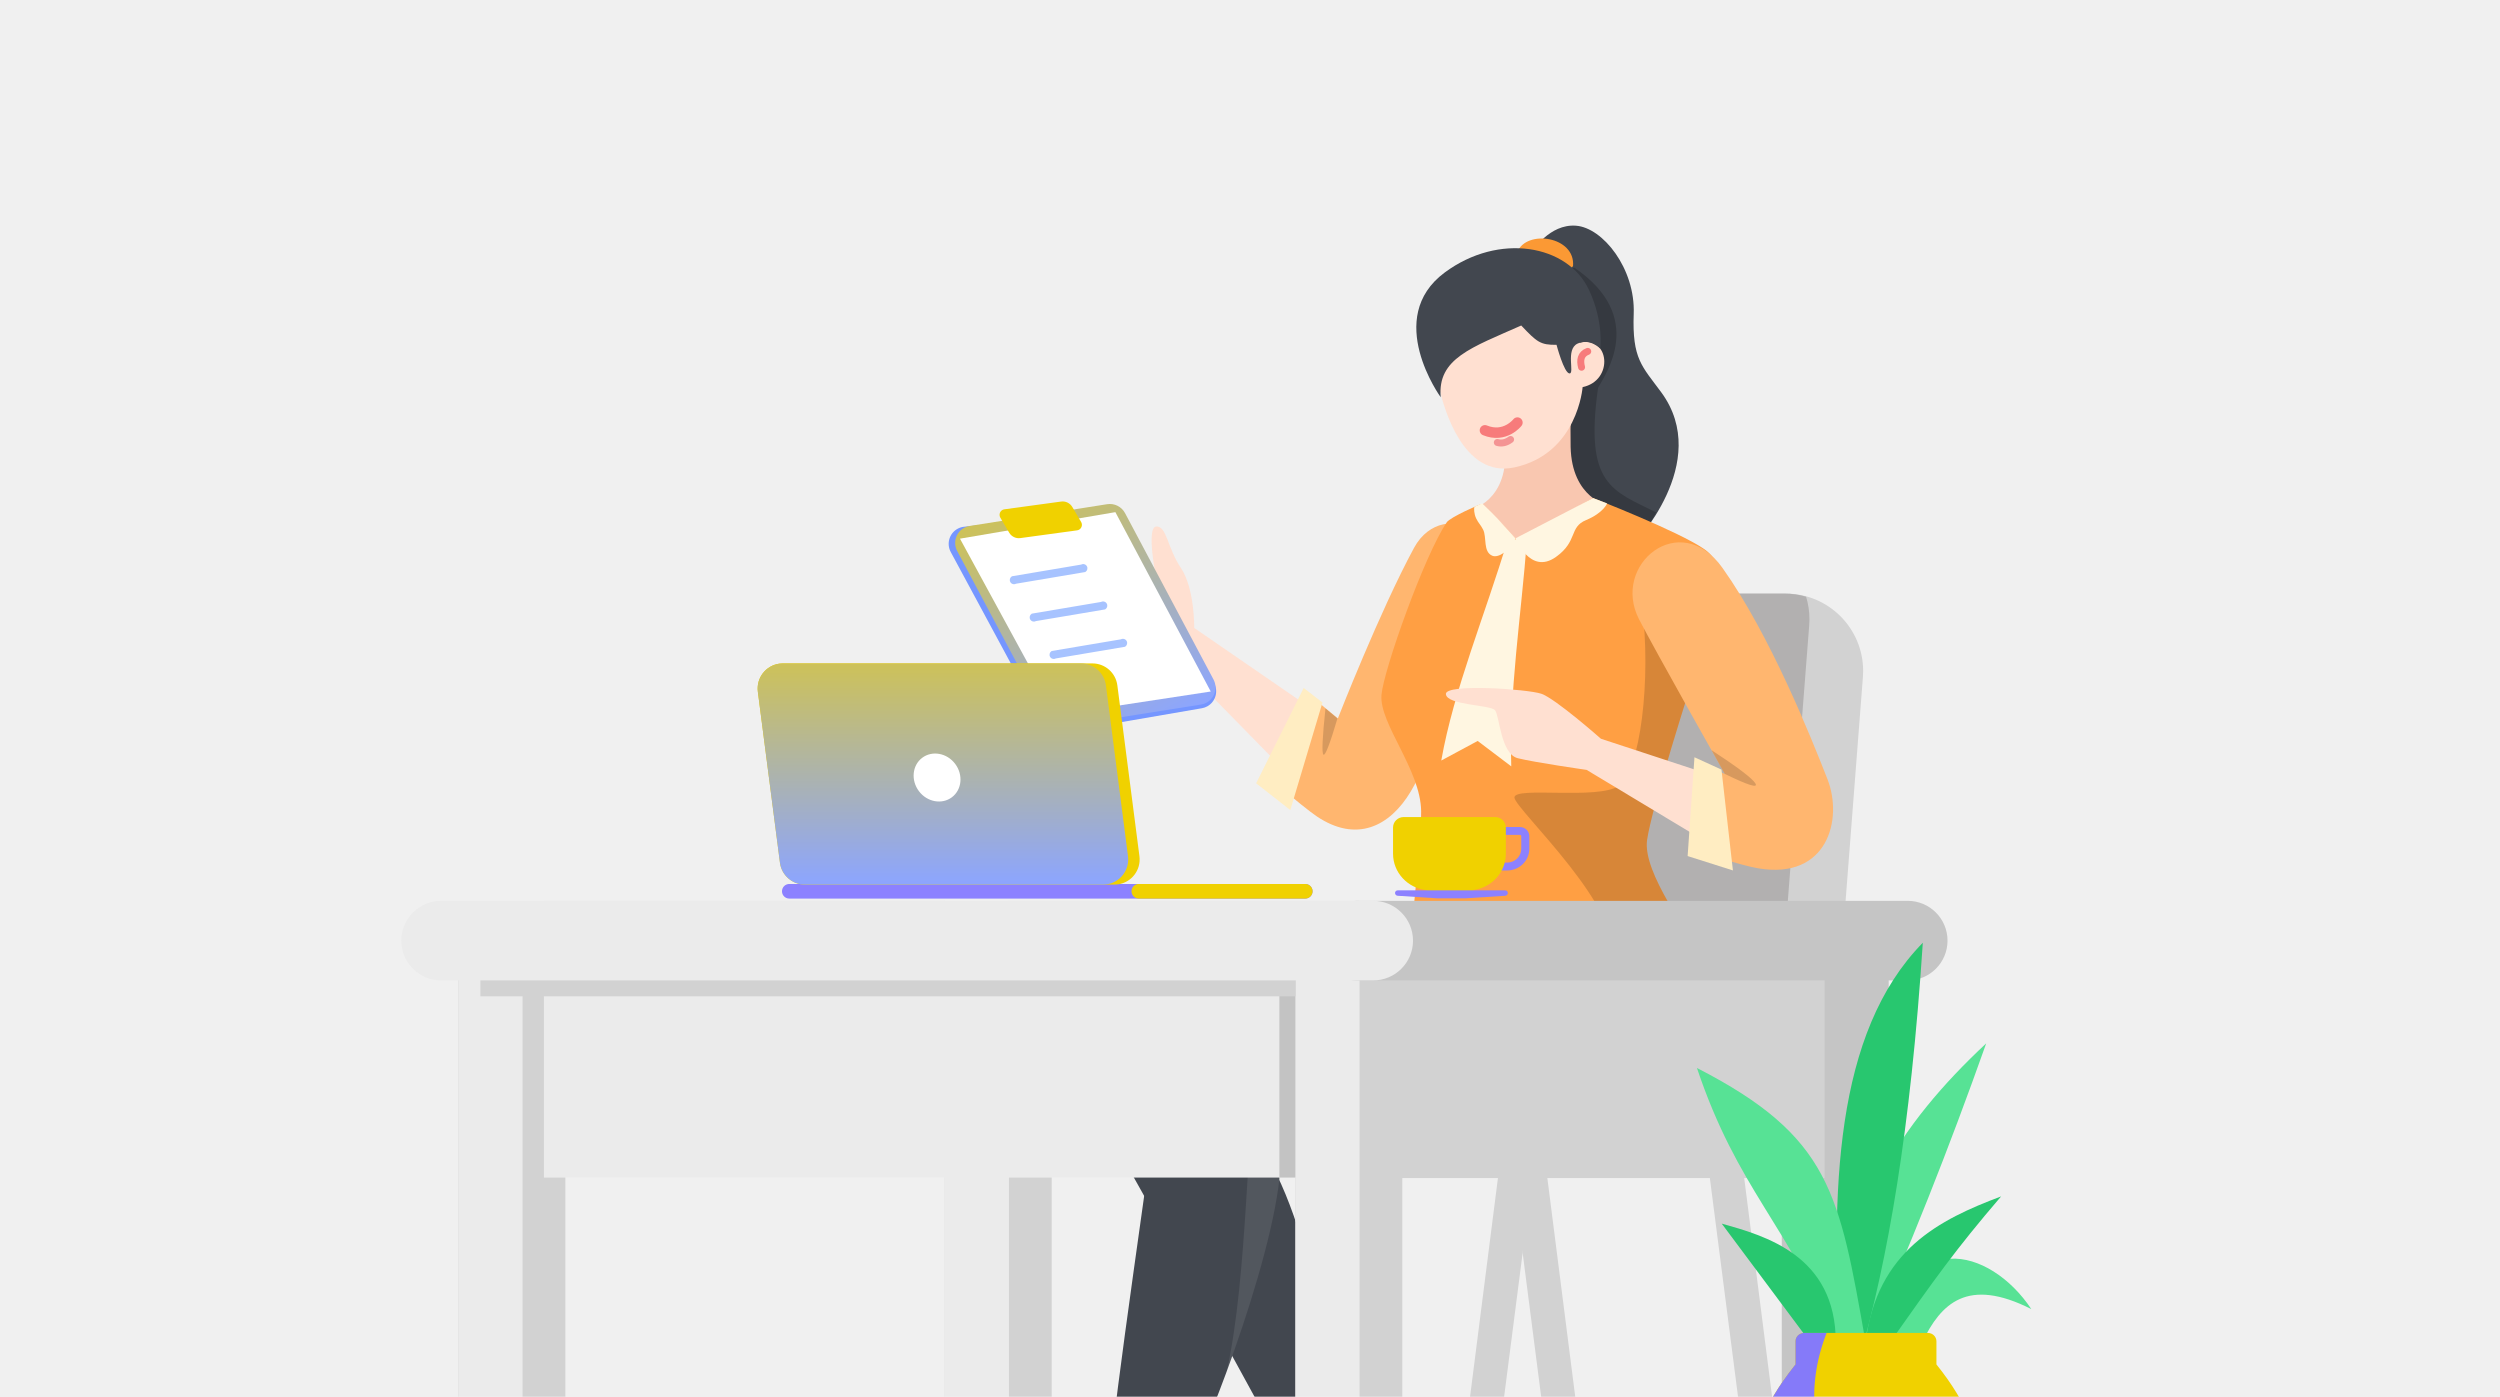
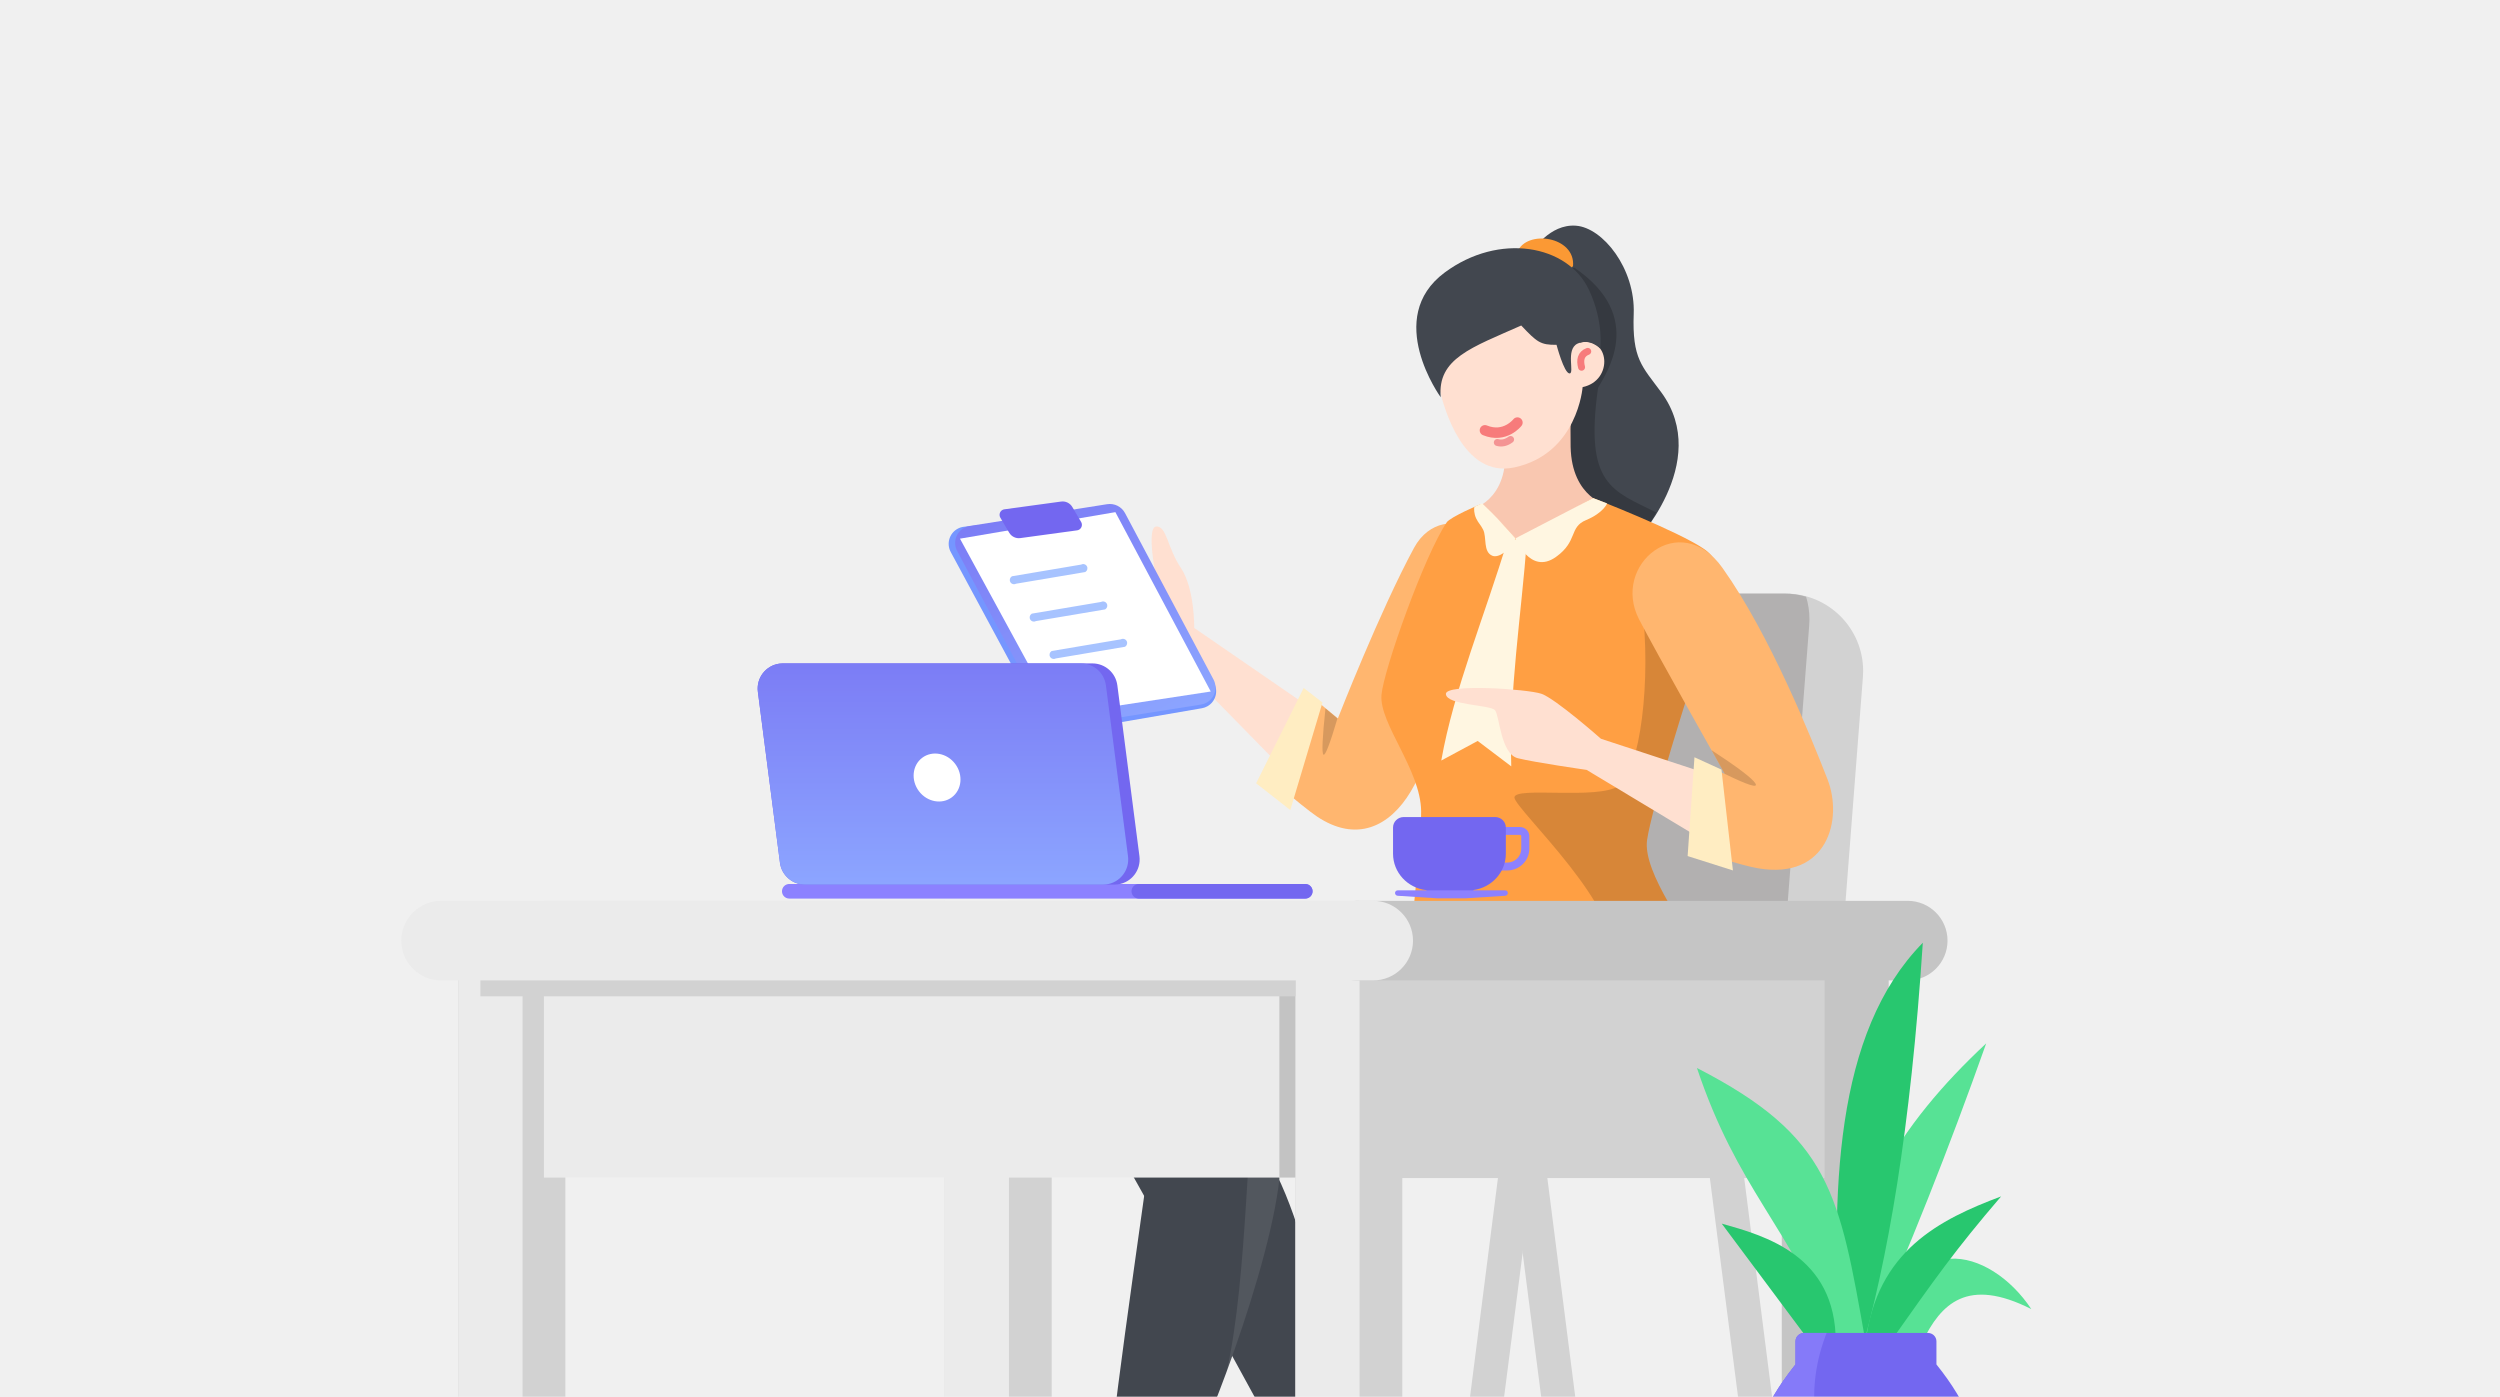
<svg xmlns="http://www.w3.org/2000/svg" xmlns:xlink="http://www.w3.org/1999/xlink" width="358px" height="200px" viewBox="0 0 358 200" version="1.1">
  <defs>
    <path d="M6,0 L352,0 C355.314,-6.08718376e-16 358,2.686 358,6 L358,200 L358,200 L0,200 L0,6 C-4.05812251e-16,2.686 2.686,6.08718376e-16 6,0 Z" id="path-1" />
    <linearGradient x1="68.669%" y1="-53.107%" x2="68.669%" y2="100%" id="linearGradient-3">
-       <stop stop-color="#f0d100" offset="0%" />
+       <stop stop-color="#7367F0" offset="0%" />
      <stop stop-color="#8CA5FF" offset="100%" />
    </linearGradient>
    <linearGradient x1="68.669%" y1="-53.107%" x2="68.669%" y2="100%" id="linearGradient-4">
-       <stop stop-color="#f0d100" offset="0%" />
+       <stop stop-color="#7367F0" offset="0%" />
      <stop stop-color="#8CA5FF" offset="100%" />
    </linearGradient>
    <path d="M7.952,0.064 L25.69,0.064 C26.366,0.064 26.914,0.603 26.914,1.268 L26.914,4.578 C31.399,10.144 33.642,15.71 33.642,21.277 C33.642,26.672 31.727,32.066 27.896,37.461 C27.668,37.784 27.293,37.976 26.894,37.976 L6.749,37.976 C6.349,37.976 5.975,37.784 5.746,37.461 C1.915,32.066 0,26.672 0,21.277 C0,15.815 2.159,10.354 6.477,4.893 L6.728,4.578 L6.728,1.268 C6.728,0.603 7.276,0.064 7.952,0.064 Z" id="path-5" />
  </defs>
  <g id="📝-Pages-New" stroke="none" stroke-width="1" fill="none" fill-rule="evenodd">
    <g id="Knowledge-Base" transform="translate(-670, -791)">
      <g id="Illustration" transform="translate(670, 791)">
        <mask id="mask-2" fill="white">
          <use xlink:href="#path-1" />
        </mask>
        <g id="Mask" />
        <g mask="url(#mask-2)">
          <g transform="translate(57, 30)">
            <g id="Chair4" transform="translate(121, 55)">
              <polygon id="Path" fill="#D2D2D2" points="38.077 71.363 28.831 143.879 33.679 143.815 42.925 72.042" />
              <polygon id="Path" fill="#D2D2D2" transform="translate(44.20678, 107.6211) scale(-1, 1) translate(-44.20678, -107.6211) " points="46.406 71.363 37.159 143.879 42.007 143.815 51.254 72.042" />
              <polygon id="Path" fill="#D2D2D2" transform="translate(72.39661, 107.6211) scale(-1, 1) translate(-72.39661, -107.6211) " points="74.596 71.363 65.349 143.879 70.197 143.815 79.444 72.042" />
              <path d="M0,75.186 C-5.12399906e-16,71.002 3.392,67.61 7.576,67.61 L36.218,67.61 C41.936,67.61 46.717,63.261 47.256,57.568 L51.76,10.042 C52.299,4.349 57.08,2.82683167e-15 62.798,0 L77.715,0 C83.839,6.51445281e-16 88.803,4.964 88.803,11.088 C88.803,11.374 88.792,11.659 88.77,11.944 L84.08,72.53 C83.633,78.304 78.817,82.762 73.025,82.762 L7.576,82.762 C3.392,82.762 5.12399906e-16,79.37 0,75.186 Z" id="Path" fill="#D2D2D2" />
              <path d="M77.51,-2.27373675e-13 C78.594,-2.27572851e-13 79.642,0.156 80.632,0.446 C80.945,1.469 81.113,2.555 81.113,3.68 C81.113,3.966 81.102,4.253 81.079,4.538 L76.394,64.893 C75.946,70.666 71.13,75.123 65.339,75.123 L0.071,75.123 L0.001,75.122 C0,75.073 9.36073955e-17,75.024 0,74.974 C6.90201459e-15,70.801 3.383,67.418 7.556,67.418 L36.107,67.418 C41.825,67.418 46.605,63.071 47.146,57.379 L51.645,10.039 C52.185,4.347 56.965,-2.24547053e-13 62.683,-2.27373675e-13 L77.51,-2.27373675e-13 Z" id="Combined-Shape" fill="#B2B0B0" />
            </g>
            <g id="Wom3.4" transform="translate(143, 100) scale(-1, 1) translate(-143, -100) translate(80, 0)">
              <g id="LLeg" transform="translate(28.09581, 104.5721)" fill="#42474F">
                <path d="M15.558,0.024 C22.487,0.333 61.05,8.844 68.057,10.29 C75.063,11.737 80.986,19.561 75.644,28.622 C69.643,38.793 54.16,67.679 50.401,74.191 C48.54,77.414 39.154,75.607 41.359,70.197 C45.469,60.113 47.378,34.78 57.857,25.544 C57.857,25.544 22.616,31.664 7.393,24.653 C-3.67,19.557 -1.167,-0.722 15.558,0.024 Z" id="Path" />
              </g>
              <g id="LArm" transform="translate(48.23367, 44.95087)">
                <path d="M43.754,14.969 C43.754,14.969 43.676,9.343 45.648,6.403 C47.62,3.463 47.698,0.34 49.191,0.442 C50.683,0.544 49.205,7.803 49.205,7.803 C49.205,7.803 51.099,7.081 52.459,6.168 C53.82,5.255 57.945,0.753 58.909,1.551 C60.543,2.91 57.911,10.578 56.477,12.111 C55.038,13.644 47.179,18.687 47.179,18.687 L27.93,38.329 L24.316,28.35 L43.754,14.969 Z" id="Path" fill="#FFE0D1" />
                <path d="M1.174,13.114 C4.398,20.574 10.299,34.278 12.732,38.367 C15.781,43.487 20.589,45.743 26.218,41.944 C27.214,41.272 29.23,39.651 32.266,37.082 L26.756,24.982 C24.374,26.944 23.183,27.925 23.183,27.925 C23.183,27.925 17.134,12.452 12.268,3.488 C8.054,-4.267 -3.732,1.772 1.174,13.114 Z" id="Path" fill="#FFB66F" />
                <path d="M23.245,27.933 C24.328,31.599 24.996,33.326 25.249,33.114 C25.503,32.902 25.406,30.696 24.959,26.496 L23.245,27.933 Z" id="Path" fill-opacity="0.16" fill="#000000" />
                <polygon id="Path-65" fill="#FFEDC2" points="25.387 25.652 29.994 41.05 34.888 37.217 28.077 23.567" />
              </g>
              <g id="Head" transform="translate(19.60132, 0)">
                <g id="Group-21" transform="translate(17.13841, 26.00611) rotate(12) translate(-17.13841, -26.00611) translate(4.638413, 2.506106)">
                  <path d="M15.016,2.524 C15.016,2.524 11.819,-0.875 8.127,0.216 C4.434,1.306 1.095,7.99 2.68,14.273 C4.258,20.557 3.073,21.85 1.159,26.085 C-3.983,37.477 9.656,46.638 9.656,46.638 L24.522,43.484 L19.211,15.738 L15.016,2.524 Z" id="Path" fill="#42474F" />
                  <path d="M9.606,6.059 C0.946,15.119 8.457,21.904 9.872,23.571 C14.734,36.855 10.866,38.412 5.454,42.76 L8.364,46.078 L16.706,42.599 L16.438,5.331 L9.606,6.059 Z" id="Path-50" fill-opacity="0.199" fill="#000000" />
                </g>
                <path d="M13.051,42.433 C13.051,42.433 18.329,41.374 18.485,33.986 C18.642,26.597 17.773,24.075 17.773,24.075 L27.726,23.895 C27.726,23.895 27.835,32.13 27.836,35.109 C27.841,42.351 33.426,43.191 33.426,43.191 C33.426,43.191 32.265,48.92 23.246,49.426 C16.204,49.822 13.051,42.433 13.051,42.433 Z" id="Path" fill="#F9C7B0" />
                <g id="Group-20" transform="translate(27.08848, 21.33915) rotate(12) translate(-27.08848, -21.33915) translate(13.58848, 5.339154)">
                  <path d="M1.995,4.913 C0.754,0.819 7.424,-1.657 9.383,1.292 C9.383,1.292 10.344,4.087 8.341,5.683 C5.631,7.835 1.995,4.913 1.995,4.913 Z" id="Path" fill="#FB9934" />
                  <path d="M3.36,15.846 C-1.08,15.674 -0.356,22.161 4.257,22.152 C4.257,22.152 6.936,31.367 16.237,31.367 C23.791,31.367 24.282,20.627 24.351,18.484 C24.425,16.2 24.434,8.695 24.434,8.695 L3.187,8.685 L3.36,15.846 Z" id="Path" fill="#FFE0D1" />
                  <path d="M5.69,19.846 C6.446,19.639 6.651,15.451 6.651,15.451 C8.913,15.003 9.311,14.493 11.02,11.694 C18.613,13.309 23.767,13.802 24.434,19.35 C24.434,19.35 30.136,6.54 20.146,1.987 C11.358,-2.013 2.087,1.745 0.469,8.729 C-0.677,13.659 0.637,17.28 0.637,17.28 C0.637,17.28 1.788,15.451 3.677,15.908 C5.567,16.365 4.934,20.052 5.69,19.846 Z" id="Path" fill="#42474F" />
                  <path d="M14.608,24.436 C14.608,24.436 16.137,26.901 19.119,26.027" id="Path" stroke="#F77B7B" stroke-width="1.5" stroke-linecap="round" transform="translate(16.86349, 25.32509) rotate(-18) translate(-16.86349, -25.32509) " />
                  <path d="M15.903,27.378 C16.603,27.671 17.267,27.671 17.848,27.334" id="Path" stroke="#F49494" stroke-linecap="round" transform="translate(16.87519, 27.46345) rotate(2) translate(-16.87519, -27.46345) " />
                  <path d="M3.565,19.444 C3.844,18.44 3.72,17.563 2.721,17.162" id="Path-8" stroke="#F77B7B" stroke-linecap="round" transform="translate(3.207757, 18.30307) rotate(-13) translate(-3.207757, -18.30307) " />
                </g>
              </g>
              <g id="Group-19" transform="translate(16.70562, 41.32406)">
                <path d="M34.241,0.88 C34.362,0.874 38.619,2.737 39.109,3.456 C42.302,8.137 48.165,24.612 48.466,28.186 C48.807,32.308 42.859,38.875 42.786,44.843 C42.721,50.812 45.33,68.784 44.318,70.463 C43.314,72.141 36.716,80.116 35.339,80.148 C33.955,80.181 32.921,75.994 30.824,76.085 C28.735,76.176 24.379,81.727 22.501,81.688 C20.631,81.647 1.248,69.377 2.729,65.882 C4.219,62.386 11.134,53.698 10.429,48.935 C9.733,44.173 4.171,26.592 2.163,20.609 C0.163,14.625 -1.448,9.859 2.284,7.284 C6.017,4.71 18.161,0 18.161,0 L29.035,6.078 C29.035,6.078 33.61,0.91 34.241,0.88 Z" id="Path" fill="#FF9F43" />
                <path d="M30.375,5.909 C33.636,16.745 38.112,27.423 39.904,37.585 L34.69,34.778 L29.881,38.419 C30.221,27.854 28.446,16.762 27.63,5.909 L30.375,5.909 Z" id="Path" fill="#FFF6E1" />
                <path d="M11.326,14.23 L11.202,15.106 C9.741,25.988 11.47,39.194 14.467,41.208 C17.525,43.265 29.43,41.247 29.43,42.875 C29.43,44.504 12.978,59.43 15.679,66.566 C17.164,70.489 16.667,73.978 14.187,77.033 L13.468,76.549 C7.848,72.741 1.883,67.879 2.729,65.882 C4.219,62.386 11.134,53.698 10.429,48.935 C9.761,44.363 4.608,27.978 2.42,21.381 L1.723,19.289 C0.913,16.837 0.239,14.615 0.076,12.698 L0.579,12.373 C8.614,7.226 12.197,7.845 11.326,14.23 L11.326,14.23 Z" id="Path" fill-opacity="0.16" fill="#000000" />
                <path d="M16.154,0.767 L18.161,0 L29.274,5.763 C29.274,5.763 27.184,11.076 23.484,8.43 C20.312,6.168 21.65,4.177 19.164,3.15 C16.687,2.123 16.154,0.767 16.154,0.767 Z" id="Path" fill="#FFF6E1" />
                <path d="M29.274,5.763 C30.079,7.551 31.717,8.596 32.563,8.271 C33.961,7.734 33.361,5.597 33.912,4.518 C34.306,3.752 34.561,3.636 34.906,2.917 C35.227,2.257 35.24,1.466 35.158,1.247 L34.065,0.751 C33.063,1.694 32.329,2.417 31.863,2.917 C31.283,3.541 30.419,4.49 29.274,5.763 Z" id="Path" fill="#FFF6E1" />
              </g>
              <g id="RArm" transform="translate(0, 47.66368)">
                <path d="M33.745,28.126 C33.745,28.126 40.288,22.348 42.29,21.678 C44.293,21.007 56.022,20.202 55.949,21.717 C55.864,23.34 49.564,23.247 48.912,24.045 C48.259,24.844 48.11,30.302 45.643,30.915 C43.18,31.528 35.798,32.584 35.798,32.584 L18.138,43.213 L17.383,33.501 L33.745,28.126 Z" id="Path" fill="#FFE0D1" />
                <path d="M16.341,3.661 C9.448,13.369 3.563,28.156 1.304,33.921 C-0.955,39.686 1.324,48.381 11.257,46.674 C12.375,46.482 14.188,46.001 16.696,45.23 L19.07,31.878 C17.029,32.733 16.008,33.161 16.008,33.161 C16.008,33.161 25.88,15.699 28.291,11.017 C32.318,3.2 22.412,-4.892 16.341,3.661 Z" id="Path" fill="#FFB66F" />
                <path d="M16.008,33.161 C12.665,34.79 11.204,35.247 11.624,34.53 C12.045,33.813 14.137,32.225 17.9,29.765 L16.008,33.161 Z" id="Path" fill-opacity="0.16" fill="#000000" />
                <polygon id="Path-64" fill="#FFEDC2" points="16.486 32.544 14.847 46.982 21.331 44.925 20.353 30.776" />
              </g>
              <g id="RLeg" transform="translate(15.94627, 101.5411)">
                <path d="M6.757,0.134 C-1.984,13.276 -1.129,22.783 9.321,28.653 C22.707,36.172 63.994,27.364 63.994,27.364 C63.994,27.364 63.262,33.248 63.994,38.496 C65.907,52.202 75.004,75.037 76.928,77.906 C79.59,81.874 87.697,78.881 87.85,75.577 C88.003,72.274 81.738,30.078 80.785,22.032 C79.838,13.985 76.846,12.816 68.106,10.617 C66.099,10.111 42.356,4.223 40.181,4.395 C27.723,5.378 16.581,3.957 6.757,0.134 Z" id="Path" fill="#42474F" />
                <path d="M16.28,26.462 C29.834,27.977 65.717,24.853 67.158,26.273 C68.534,27.628 68.304,51.208 71.391,64.855 C68.35,56.586 65.059,46.126 63.994,38.496 C63.262,33.248 63.994,27.364 63.994,27.364 L62.592,27.644 C55.277,29.062 21.363,35.15 9.321,28.653 C2.258,24.842 -0.475,18.942 1.123,10.952 C3.049,20.377 8.102,25.547 16.28,26.462 Z" id="Path" fill-opacity="0.192" fill="#FFFFFF" opacity="0.44" />
                <ellipse id="Oval" fill-opacity="0.192" fill="#FFFFFF" transform="translate(86.56548, 23.11196) rotate(13) translate(-86.56548, -23.11196) " cx="86.565" cy="23.112" rx="2.278" ry="4.168" />
                <ellipse id="Oval" fill-opacity="0.192" fill="#FFFFFF" transform="translate(75.93463, 20.45977) rotate(-16) translate(-75.93463, -20.45977) " cx="75.935" cy="20.46" rx="3.037" ry="4.547" />
              </g>
            </g>
            <g id="Example-Task1" transform="translate(97.77145, 58.16383) rotate(-28) translate(-97.77145, -58.16383) translate(85.27145, 37.16383)">
              <g id="Group-3" transform="translate(-0, -0)">
                <path d="M3.716,1.906 L22.562,9.467 C23.474,9.833 24.082,10.706 24.108,11.688 L24.819,38.439 C24.855,39.799 23.781,40.931 22.421,40.967 C22.137,40.975 21.855,40.933 21.585,40.845 L2.19,34.461 C1.184,34.13 0.502,33.193 0.496,32.135 L0.334,4.207 C0.326,2.846 1.423,1.737 2.784,1.729 C3.103,1.727 3.42,1.787 3.716,1.906 Z" id="Rectangle" fill="#7596FF" fill-rule="nonzero" />
                <path d="M4.482,2.186 L23.325,8.676 C24.32,9.019 24.987,9.954 24.987,11.006 L24.987,37.988 C24.987,39.348 23.884,40.452 22.523,40.452 C22.25,40.452 21.979,40.406 21.72,40.317 L2.877,33.827 C1.883,33.484 1.216,32.549 1.216,31.497 L1.216,4.515 C1.216,3.155 2.319,2.051 3.68,2.051 C3.953,2.051 4.224,2.097 4.482,2.186 Z" id="Rectangle" fill="url(#linearGradient-3)" />
                <polygon id="Rectangle" fill="#FFFFFF" fill-rule="nonzero" points="2.399 3.14 23.831 10.235 23.831 39.326 2.691 31.91" />
-                 <path d="M9.99,2.414 L17.686,5.25 C18.291,5.473 18.703,6.037 18.731,6.682 L18.84,9.177 C18.859,9.618 18.517,9.992 18.075,10.011 C17.969,10.016 17.863,9.999 17.764,9.962 L10.068,7.126 C9.463,6.903 9.051,6.339 9.023,5.695 L8.914,3.199 C8.895,2.758 9.238,2.384 9.679,2.365 C9.785,2.361 9.891,2.377 9.99,2.414 Z" id="Rectangle" fill="#f0d100" fill-rule="nonzero" />
+                 <path d="M9.99,2.414 L17.686,5.25 C18.291,5.473 18.703,6.037 18.731,6.682 L18.84,9.177 C18.859,9.618 18.517,9.992 18.075,10.011 C17.969,10.016 17.863,9.999 17.764,9.962 L10.068,7.126 C9.463,6.903 9.051,6.339 9.023,5.695 L8.914,3.199 C8.895,2.758 9.238,2.384 9.679,2.365 C9.785,2.361 9.891,2.377 9.99,2.414 Z" id="Rectangle" fill="#7367F0" fill-rule="nonzero" />
                <path d="M15.985,14.567 C16.321,14.567 16.593,14.839 16.593,15.173 C16.593,15.484 16.358,15.74 16.056,15.775 L15.985,15.779 L6.456,12.605 C6.12,12.605 5.848,12.334 5.848,11.999 C5.848,11.688 6.083,11.432 6.385,11.397 L6.456,11.393 L15.985,14.567 Z" id="Path" fill="#A7C3FF" />
                <path d="M15.985,20.628 C16.321,20.628 16.593,20.899 16.593,21.234 C16.593,21.545 16.358,21.801 16.056,21.836 L15.985,21.84 L6.456,18.666 C6.12,18.666 5.848,18.394 5.848,18.06 C5.848,17.749 6.083,17.493 6.385,17.458 L6.456,17.454 L15.985,20.628 Z" id="Path" fill="#A7C3FF" />
                <path d="M15.985,26.689 C16.321,26.689 16.593,26.96 16.593,27.295 C16.593,27.605 16.358,27.862 16.056,27.897 L15.985,27.901 L6.456,24.726 C6.12,24.726 5.848,24.455 5.848,24.12 C5.848,23.809 6.083,23.553 6.385,23.518 L6.456,23.514 L15.985,26.689 Z" id="Path" fill="#A7C3FF" />
              </g>
            </g>
            <g id="Group-26" transform="translate(0, 99)">
              <g id="Group-25" transform="translate(8.649351, 0)">
                <polygon id="Rectangle" fill="#D2D2D2" points="69.648 3.799 84.956 3.799 84.956 100.493 69.648 100.493" />
                <polygon id="Rectangle" fill="#EBEBEB" points="69.648 -1.78512303e-13 78.833 -1.78512303e-13 78.833 100.493 69.648 100.493" />
                <polygon id="Rectangle" fill="#D2D2D2" points="1.05161699e-15 3.799 75.777 3.799 75.777 32.801 15.308 32.801 15.308 100.493 1.05161699e-15 100.493" />
                <polygon id="Rectangle" fill="#EBEBEB" points="1.01974981e-15 3.799 9.185 3.799 9.185 100.493 1.01974981e-15 100.493" />
              </g>
              <g id="Group-25">
                <polygon id="Rectangle" fill="#C5C5C5" points="198.15 3.799 213.459 3.799 213.459 100.493 198.15 100.493" />
                <polygon id="Rectangle" fill="#D2D2D2" points="128.503 3.799 204.28 3.799 204.28 39.699 143.811 39.699 143.811 100.493 128.503 100.493" />
                <polygon id="Rectangle" fill="#EBEBEB" points="20.89 -2.81575148e-13 137.599 -4.04882098e-13 137.599 39.628 20.89 39.628" />
                <polygon id="Rectangle" fill="#C3C3C3" points="126.207 3.799 135.392 3.799 135.392 39.628 126.207 39.628" />
                <polygon id="Rectangle" fill="#EBEBEB" points="128.503 3.799 137.688 3.799 137.688 100.493 128.503 100.493" />
                <path d="M137.299,0 L216.186,0 C219.333,2.97461293e-15 221.885,2.551 221.885,5.698 C221.885,8.845 219.333,11.396 216.186,11.396 L137.299,11.396 C134.152,11.396 131.601,8.845 131.601,5.698 C131.601,2.551 134.152,5.7810075e-16 137.299,0 Z" id="Rectangle" fill="#C5C5C5" />
                <polygon id="Rectangle" fill="#D2D2D2" points="11.794 2.279 128.503 2.279 128.503 13.676 11.794 13.676" />
                <path d="M6.164,-1.78139615e-14 L139.644,-1.78139615e-14 C142.791,6.58155786e-15 145.342,2.551 145.342,5.698 C145.342,8.845 142.791,11.396 139.644,11.396 L6.164,11.396 C3.017,11.396 0.466,8.845 0.466,5.698 C0.466,2.551 3.017,-1.90122176e-14 6.164,-1.78139615e-14 Z" id="Rectangle" fill="#EBEBEB" />
              </g>
            </g>
            <g id="Cup" transform="translate(152, 93) scale(-1, 1) translate(-152, -93) translate(142, 87)">
              <path d="M5.196,1.431 L1.346,1.431 C0.603,1.431 0,2.018 0,2.743 L0,4.541 C0,6.259 1.428,7.651 3.19,7.651 L5.196,7.651 C5.514,7.651 5.773,7.4 5.773,7.089 C5.773,6.778 5.514,6.526 5.196,6.526 L3.19,6.526 C2.065,6.526 1.154,5.638 1.154,4.541 L1.154,2.743 C1.154,2.64 1.24,2.556 1.346,2.556 L5.196,2.556 C5.514,2.556 5.773,2.304 5.773,1.993 C5.773,1.683 5.514,1.431 5.196,1.431 Z" id="Path" fill="#8C81FF" />
-               <path d="M17.979,0 C18.828,0 19.517,0.672 19.517,1.5 L19.517,5.25 C19.517,7.95 17.427,10.174 14.738,10.467 L14.737,11.25 L8.003,11.25 L8.003,10.45 C5.382,10.096 3.363,7.903 3.363,5.25 L3.363,1.5 C3.363,0.672 4.052,0 4.902,0 L17.979,0 Z" id="Path" fill="#f0d100" />
+               <path d="M17.979,0 C18.828,0 19.517,0.672 19.517,1.5 L19.517,5.25 C19.517,7.95 17.427,10.174 14.738,10.467 L14.737,11.25 L8.003,11.25 L8.003,10.45 C5.382,10.096 3.363,7.903 3.363,5.25 L3.363,1.5 C3.363,0.672 4.052,0 4.902,0 L17.979,0 Z" id="Path" fill="#7367F0" />
              <path d="M3.452,10.5 L18.856,10.5 C19.063,10.5 19.231,10.668 19.231,10.875 C19.231,11.086 19.067,11.261 18.857,11.274 L13.196,11.641 L13.196,11.641 L9.157,11.641 L3.451,11.274 C3.241,11.261 3.077,11.086 3.077,10.875 C3.077,10.668 3.245,10.5 3.452,10.5 Z" id="Rectangle" fill="#8C81FF" />
            </g>
            <g id="FacingBack-Laptop3" transform="translate(51, 65)">
              <path d="M5.027,31.585 L78.915,31.585 C79.493,31.585 79.961,32.053 79.961,32.631 C79.961,33.209 79.493,33.677 78.915,33.677 L5.027,33.677 C4.45,33.677 3.981,33.209 3.981,32.631 C3.981,32.053 4.45,31.585 5.027,31.585 Z" id="Rectangle" fill="#8C81FF" />
-               <path d="M55.078,31.585 L78.915,31.585 C79.493,31.585 79.961,32.053 79.961,32.631 C79.961,33.209 79.493,33.677 78.915,33.677 L55.078,33.677 C54.5,33.677 54.032,33.209 54.032,32.631 C54.032,32.053 54.5,31.585 55.078,31.585 Z" id="Rectangle" fill="#f0d100" />
-               <path d="M4.095,0 L48.433,0 C50.243,-7.76541381e-16 51.772,1.344 52.004,3.138 L55.168,27.614 C55.423,29.586 54.031,31.391 52.059,31.646 C51.906,31.665 51.752,31.675 51.597,31.675 L7.26,31.675 C5.45,31.675 3.921,30.332 3.689,28.537 L0.525,4.062 C0.27,2.09 1.662,0.285 3.634,0.03 C3.787,0.01 3.941,2.8351131e-17 4.095,0 Z" id="Rectangle" fill="#f0d100" />
+               <path d="M55.078,31.585 L78.915,31.585 C79.493,31.585 79.961,32.053 79.961,32.631 C79.961,33.209 79.493,33.677 78.915,33.677 L55.078,33.677 C54.5,33.677 54.032,33.209 54.032,32.631 C54.032,32.053 54.5,31.585 55.078,31.585 Z" id="Rectangle" fill="#7367F0" />
+               <path d="M4.095,0 L48.433,0 C50.243,-7.76541381e-16 51.772,1.344 52.004,3.138 L55.168,27.614 C55.423,29.586 54.031,31.391 52.059,31.646 C51.906,31.665 51.752,31.675 51.597,31.675 L7.26,31.675 C5.45,31.675 3.921,30.332 3.689,28.537 L0.525,4.062 C0.27,2.09 1.662,0.285 3.634,0.03 C3.787,0.01 3.941,2.8351131e-17 4.095,0 Z" id="Rectangle" fill="#7367F0" />
              <path d="M4.095,0 L46.795,0 C48.605,9.99815459e-16 50.133,1.344 50.366,3.138 L53.53,27.614 C53.785,29.586 52.393,31.391 50.421,31.646 C50.268,31.665 50.114,31.675 49.959,31.675 L7.26,31.675 C5.45,31.675 3.921,30.332 3.689,28.537 L0.525,4.062 C0.27,2.09 1.662,0.285 3.634,0.03 C3.787,0.01 3.941,1.36061876e-15 4.095,0 Z" id="Rectangle" fill="url(#linearGradient-4)" />
              <ellipse id="Oval" fill="#FFFFFF" transform="translate(26.18607, 16.34168) rotate(-37) translate(-26.18607, -16.34168) " cx="26.186" cy="16.342" rx="3.249" ry="3.536" />
            </g>
            <g id="Group-79" transform="translate(186, 105)">
              <g id="Group-86">
                <path d="M23.979,58.234 C30.346,43.991 36.13,29.363 41.424,14.412 C29.228,25.78 19.744,39.63 21.095,58.234 L23.979,58.234 Z" id="Path-113" fill="#57E295" />
                <path d="M20.586,59.721 C19.079,35.435 19.718,12.88 32.347,0 C30.605,26.665 27.346,45.45 23.219,59.721 L20.586,59.721 Z" id="Rectangle" fill="#28C76F" />
                <path d="M20.007,57.192 C12.951,40.221 5.861,35.356 2.45563569e-14,17.935 C19.181,27.771 20.383,35.893 24.148,57.192 L20.007,57.192 Z" id="Path-112" fill="#57E295" />
                <path d="M16.209,57.192 L3.551,40.221 C9.665,41.944 19.883,44.735 19.883,57.192 L16.209,57.192 Z" id="Path-114" fill="#28C76F" />
                <path d="M28.048,57.192 L32.271,57.192 C34.954,51.651 38.735,47.837 47.884,52.461 C41.887,43.427 29.583,40.694 28.048,57.192 Z" id="Path-116" fill="#57E295" />
                <path d="M24.164,57.192 L27.675,57.192 C34.12,48.078 36.891,44.106 43.56,36.323 C34.774,39.62 25.756,44.106 24.164,57.192 Z" id="Path-117" fill="#28C76F" />
              </g>
              <g id="Group-85" transform="translate(7.384615, 55.8125)">
                <mask id="mask-6" fill="white">
                  <use xlink:href="#path-5" />
                </mask>
-                 <use id="Rectangle" fill="#f0d100" xlink:href="#path-5" />
+                 <use id="Rectangle" fill="#7367F0" xlink:href="#path-5" />
                <path d="M-4.282,-0.978 L11.622,-0.978 C4.008,16.458 19.027,26.784 11.622,44.155 L-4.282,44.155 L-4.282,-0.978 Z" id="Rectangle" fill="#857AF9" mask="url(#mask-6)" />
              </g>
            </g>
          </g>
        </g>
      </g>
    </g>
  </g>
</svg>
